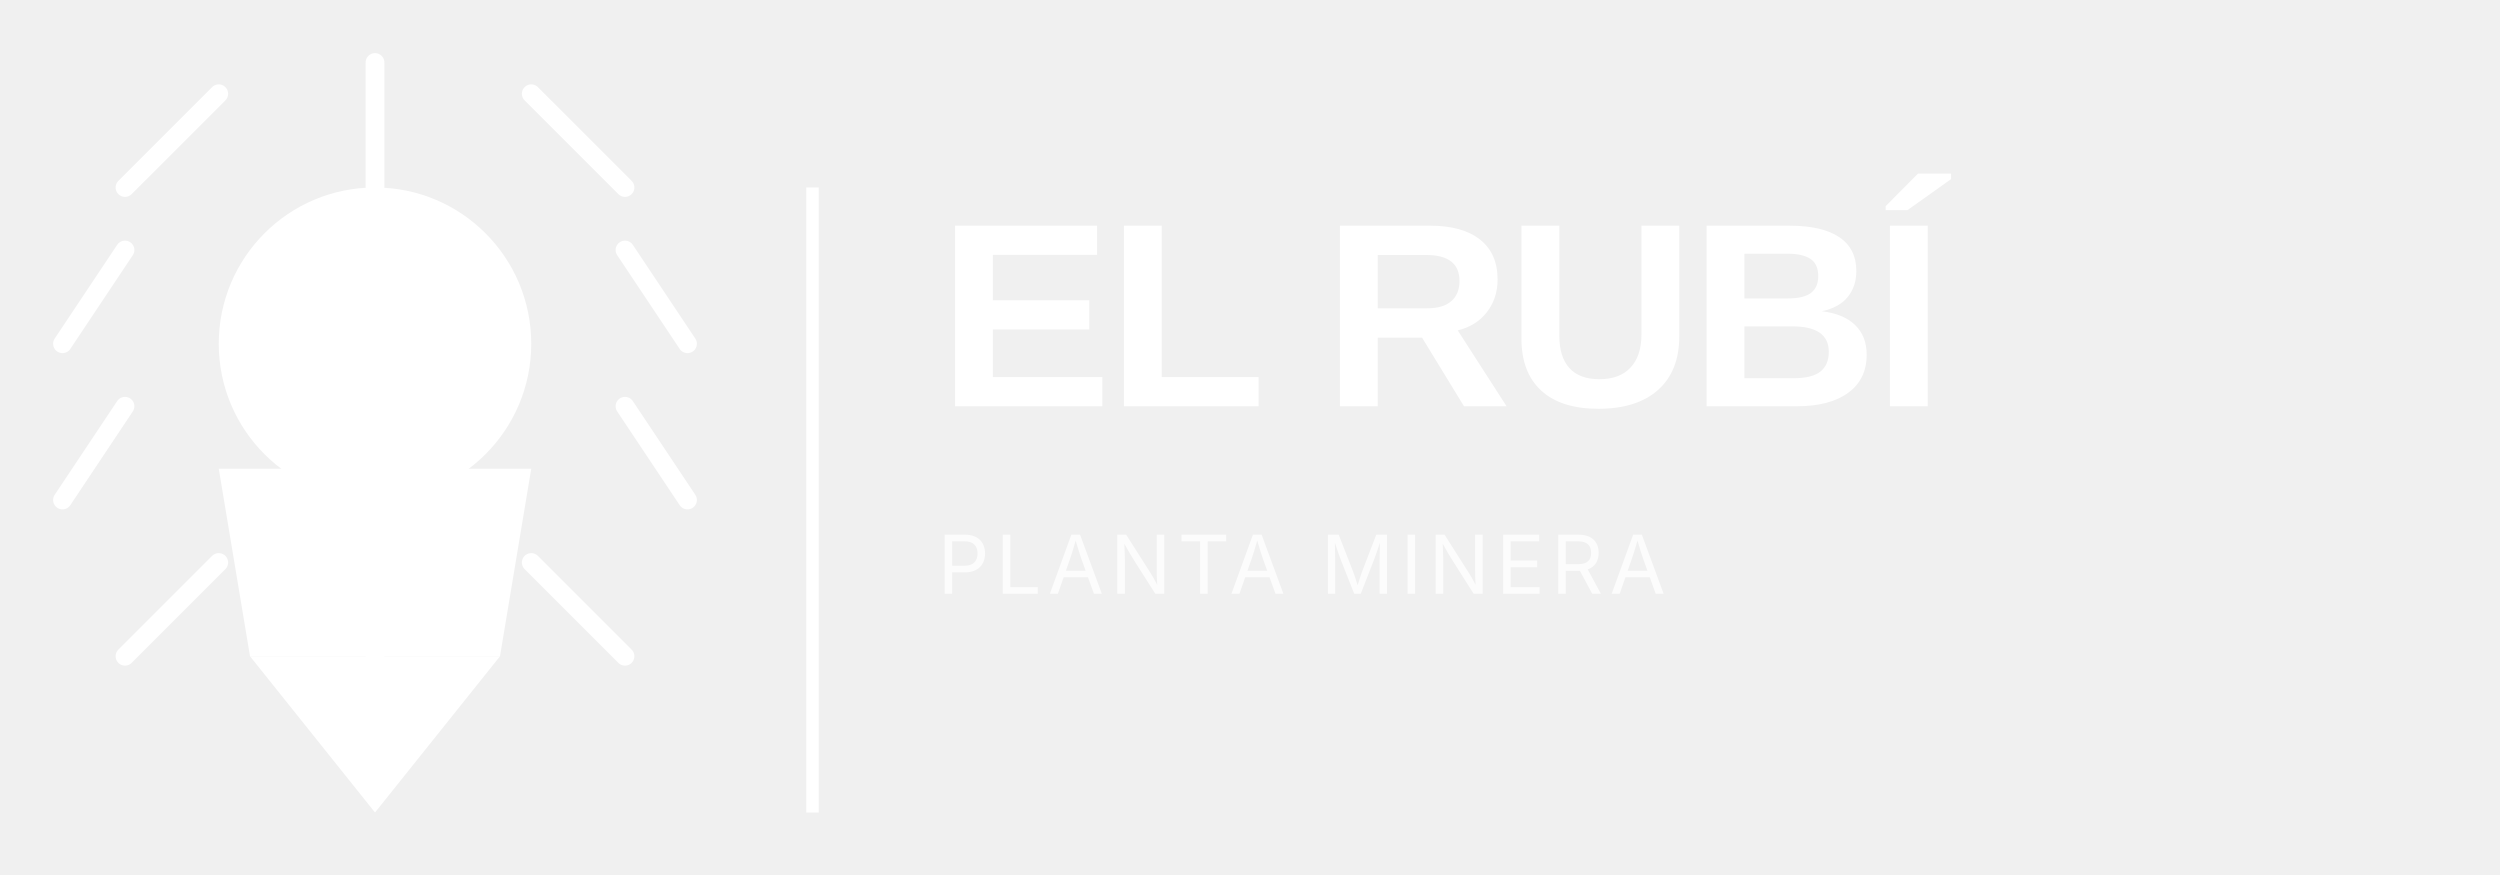
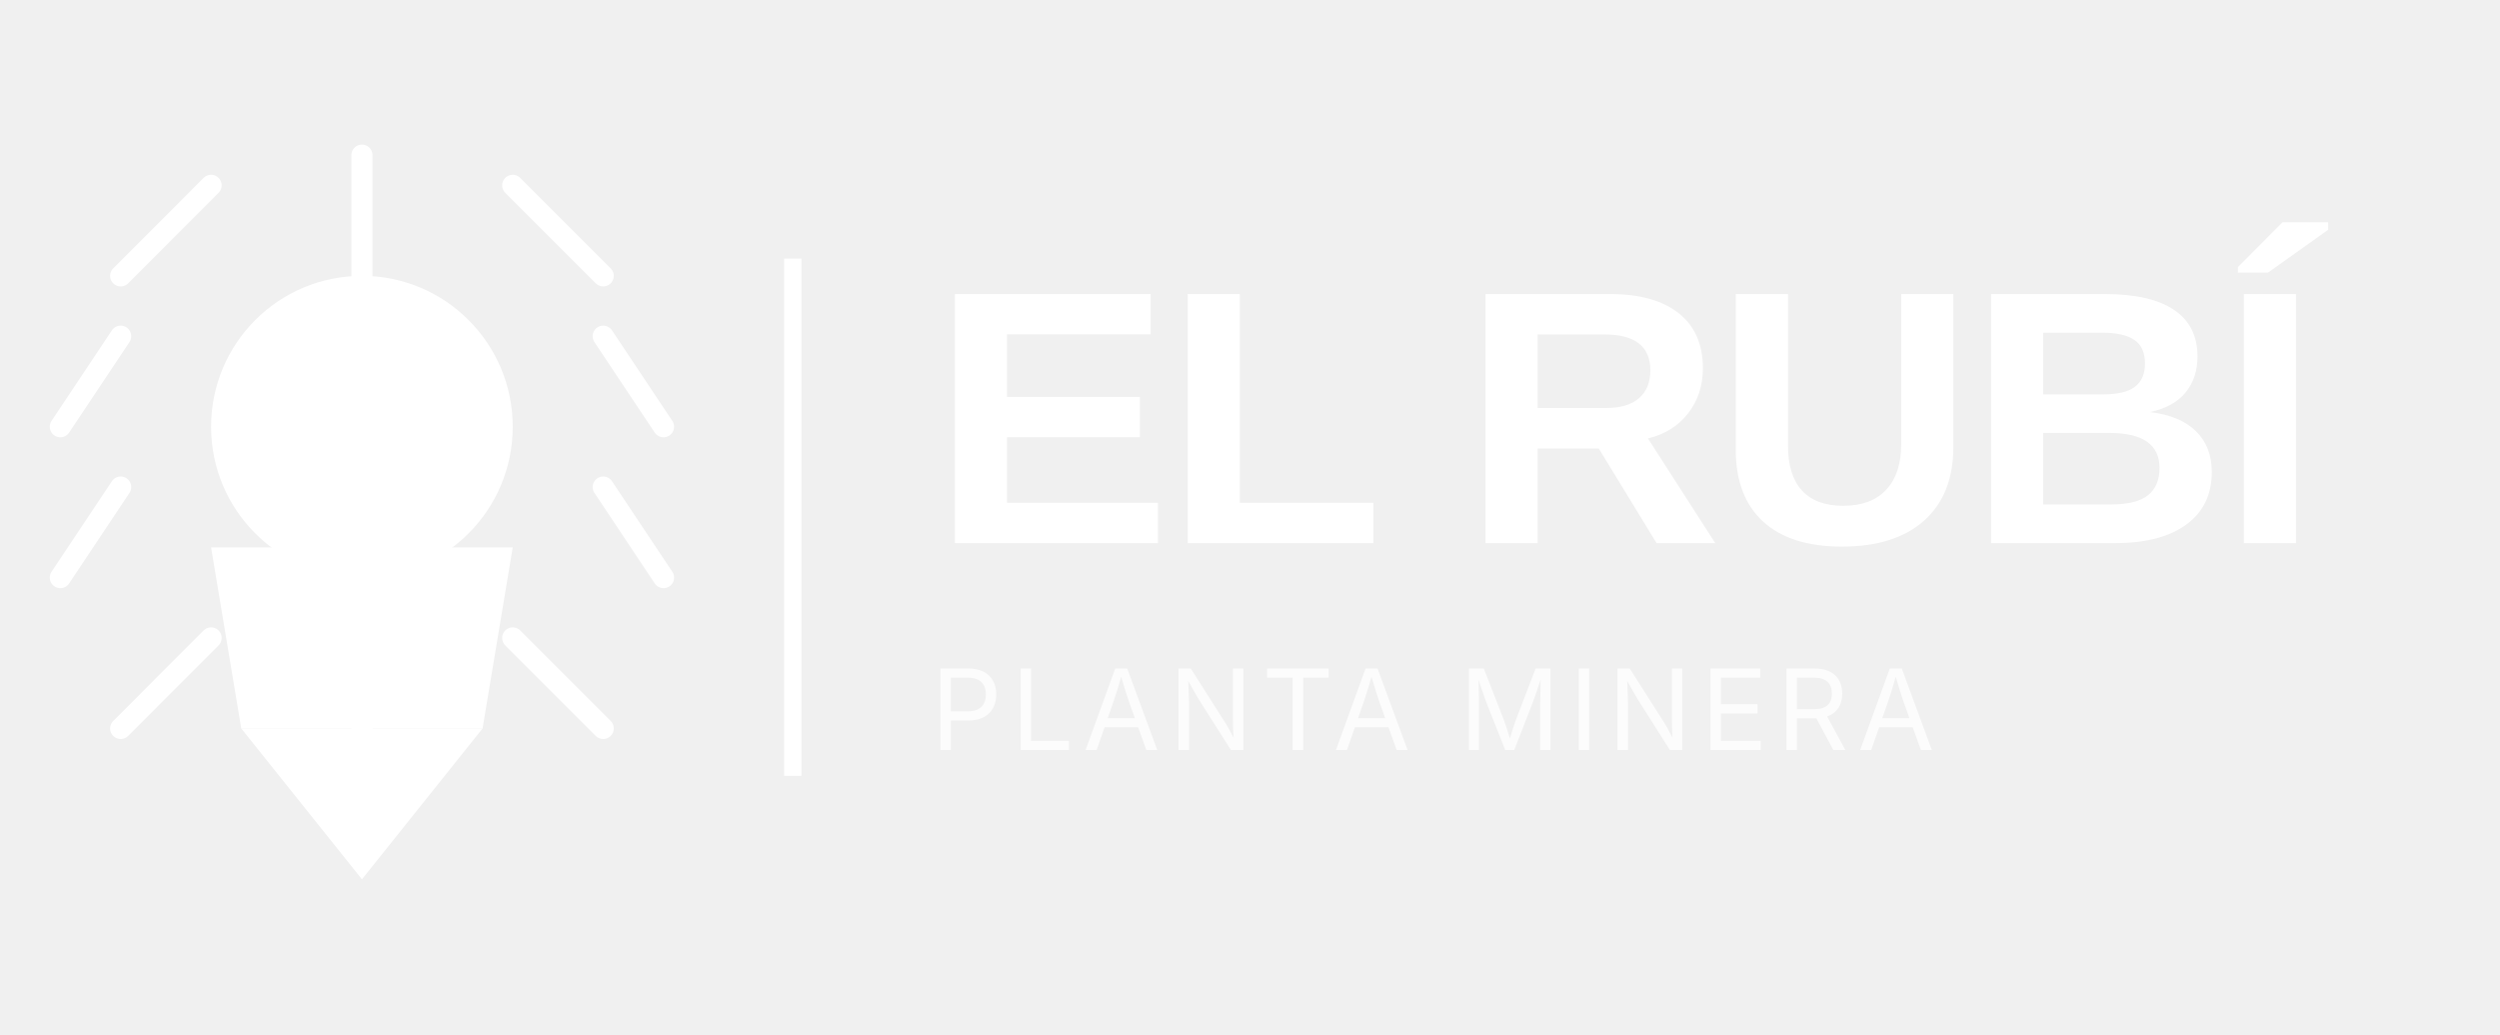
- <svg xmlns="http://www.w3.org/2000/svg" viewBox="0 0 400 140">
-   <g id="icon-white">
-     <line x1="60" y1="10" x2="60" y2="30" stroke="#FFFFFF" stroke-width="3" stroke-linecap="round" />
-     <line x1="85" y1="15" x2="100" y2="30" stroke="#FFFFFF" stroke-width="3" stroke-linecap="round" />
-     <line x1="100" y1="40" x2="110" y2="55" stroke="#FFFFFF" stroke-width="3" stroke-linecap="round" />
-     <line x1="100" y1="65" x2="110" y2="80" stroke="#FFFFFF" stroke-width="3" stroke-linecap="round" />
-     <line x1="85" y1="90" x2="100" y2="105" stroke="#FFFFFF" stroke-width="3" stroke-linecap="round" />
-     <line x1="60" y1="95" x2="60" y2="115" stroke="#FFFFFF" stroke-width="3" stroke-linecap="round" />
-     <line x1="35" y1="90" x2="20" y2="105" stroke="#FFFFFF" stroke-width="3" stroke-linecap="round" />
-     <line x1="20" y1="65" x2="10" y2="80" stroke="#FFFFFF" stroke-width="3" stroke-linecap="round" />
-     <line x1="20" y1="40" x2="10" y2="55" stroke="#FFFFFF" stroke-width="3" stroke-linecap="round" />
-     <line x1="35" y1="15" x2="20" y2="30" stroke="#FFFFFF" stroke-width="3" stroke-linecap="round" />
+ <svg xmlns="http://www.w3.org/2000/svg" viewBox="0 0 290 120">
+   <g id="icon-white" transform="translate(42,60) scale(0.7) translate(-60,-70)">
+     <line x1="60" y1="10" x2="60" y2="30" stroke="#FFFFFF" stroke-width="3.5" stroke-linecap="round" />
+     <line x1="85" y1="15" x2="100" y2="30" stroke="#FFFFFF" stroke-width="3.5" stroke-linecap="round" />
+     <line x1="100" y1="40" x2="110" y2="55" stroke="#FFFFFF" stroke-width="3.5" stroke-linecap="round" />
+     <line x1="100" y1="65" x2="110" y2="80" stroke="#FFFFFF" stroke-width="3.5" stroke-linecap="round" />
+     <line x1="85" y1="90" x2="100" y2="105" stroke="#FFFFFF" stroke-width="3.5" stroke-linecap="round" />
+     <line x1="60" y1="95" x2="60" y2="115" stroke="#FFFFFF" stroke-width="3.5" stroke-linecap="round" />
+     <line x1="35" y1="90" x2="20" y2="105" stroke="#FFFFFF" stroke-width="3.5" stroke-linecap="round" />
+     <line x1="20" y1="65" x2="10" y2="80" stroke="#FFFFFF" stroke-width="3.5" stroke-linecap="round" />
+     <line x1="20" y1="40" x2="10" y2="55" stroke="#FFFFFF" stroke-width="3.5" stroke-linecap="round" />
+     <line x1="35" y1="15" x2="20" y2="30" stroke="#FFFFFF" stroke-width="3.5" stroke-linecap="round" />
    <circle cx="60" cy="55" r="25" fill="#FFFFFF" />
    <g id="gem-white">
      <polygon points="40,65 80,65 60,45" fill="#FFFFFF" />
      <polygon points="35,75 85,75 80,105 40,105" fill="#FFFFFF" />
      <polygon points="40,105 80,105 60,130" fill="#FFFFFF" />
    </g>
  </g>
-   <line x1="130" y1="30" x2="130" y2="130" stroke="#FFFFFF" stroke-width="2" />
-   <text x="150" y="65" font-family="Montserrat, Arial, sans-serif" font-size="42" font-weight="900" fill="#FFFFFF" letter-spacing="-1">EL RUBÍ</text>
-   <text x="150" y="95" font-family="Inter, Arial, sans-serif" font-size="13" font-weight="400" fill="#FFFFFF" opacity="0.8" letter-spacing="1">PLANTA MINERA</text>
+   <line x1="92" y1="30" x2="92" y2="90" stroke="#FFFFFF" stroke-width="2" />
+   <text x="108" y="63" font-family="Montserrat, Arial, sans-serif" font-size="42" font-weight="900" fill="#FFFFFF" letter-spacing="-1">EL RUBÍ</text>
+   <text x="108" y="87" font-family="Inter, Arial, sans-serif" font-size="13" font-weight="400" fill="#FFFFFF" opacity="0.8" letter-spacing="1">PLANTA MINERA</text>
</svg>
